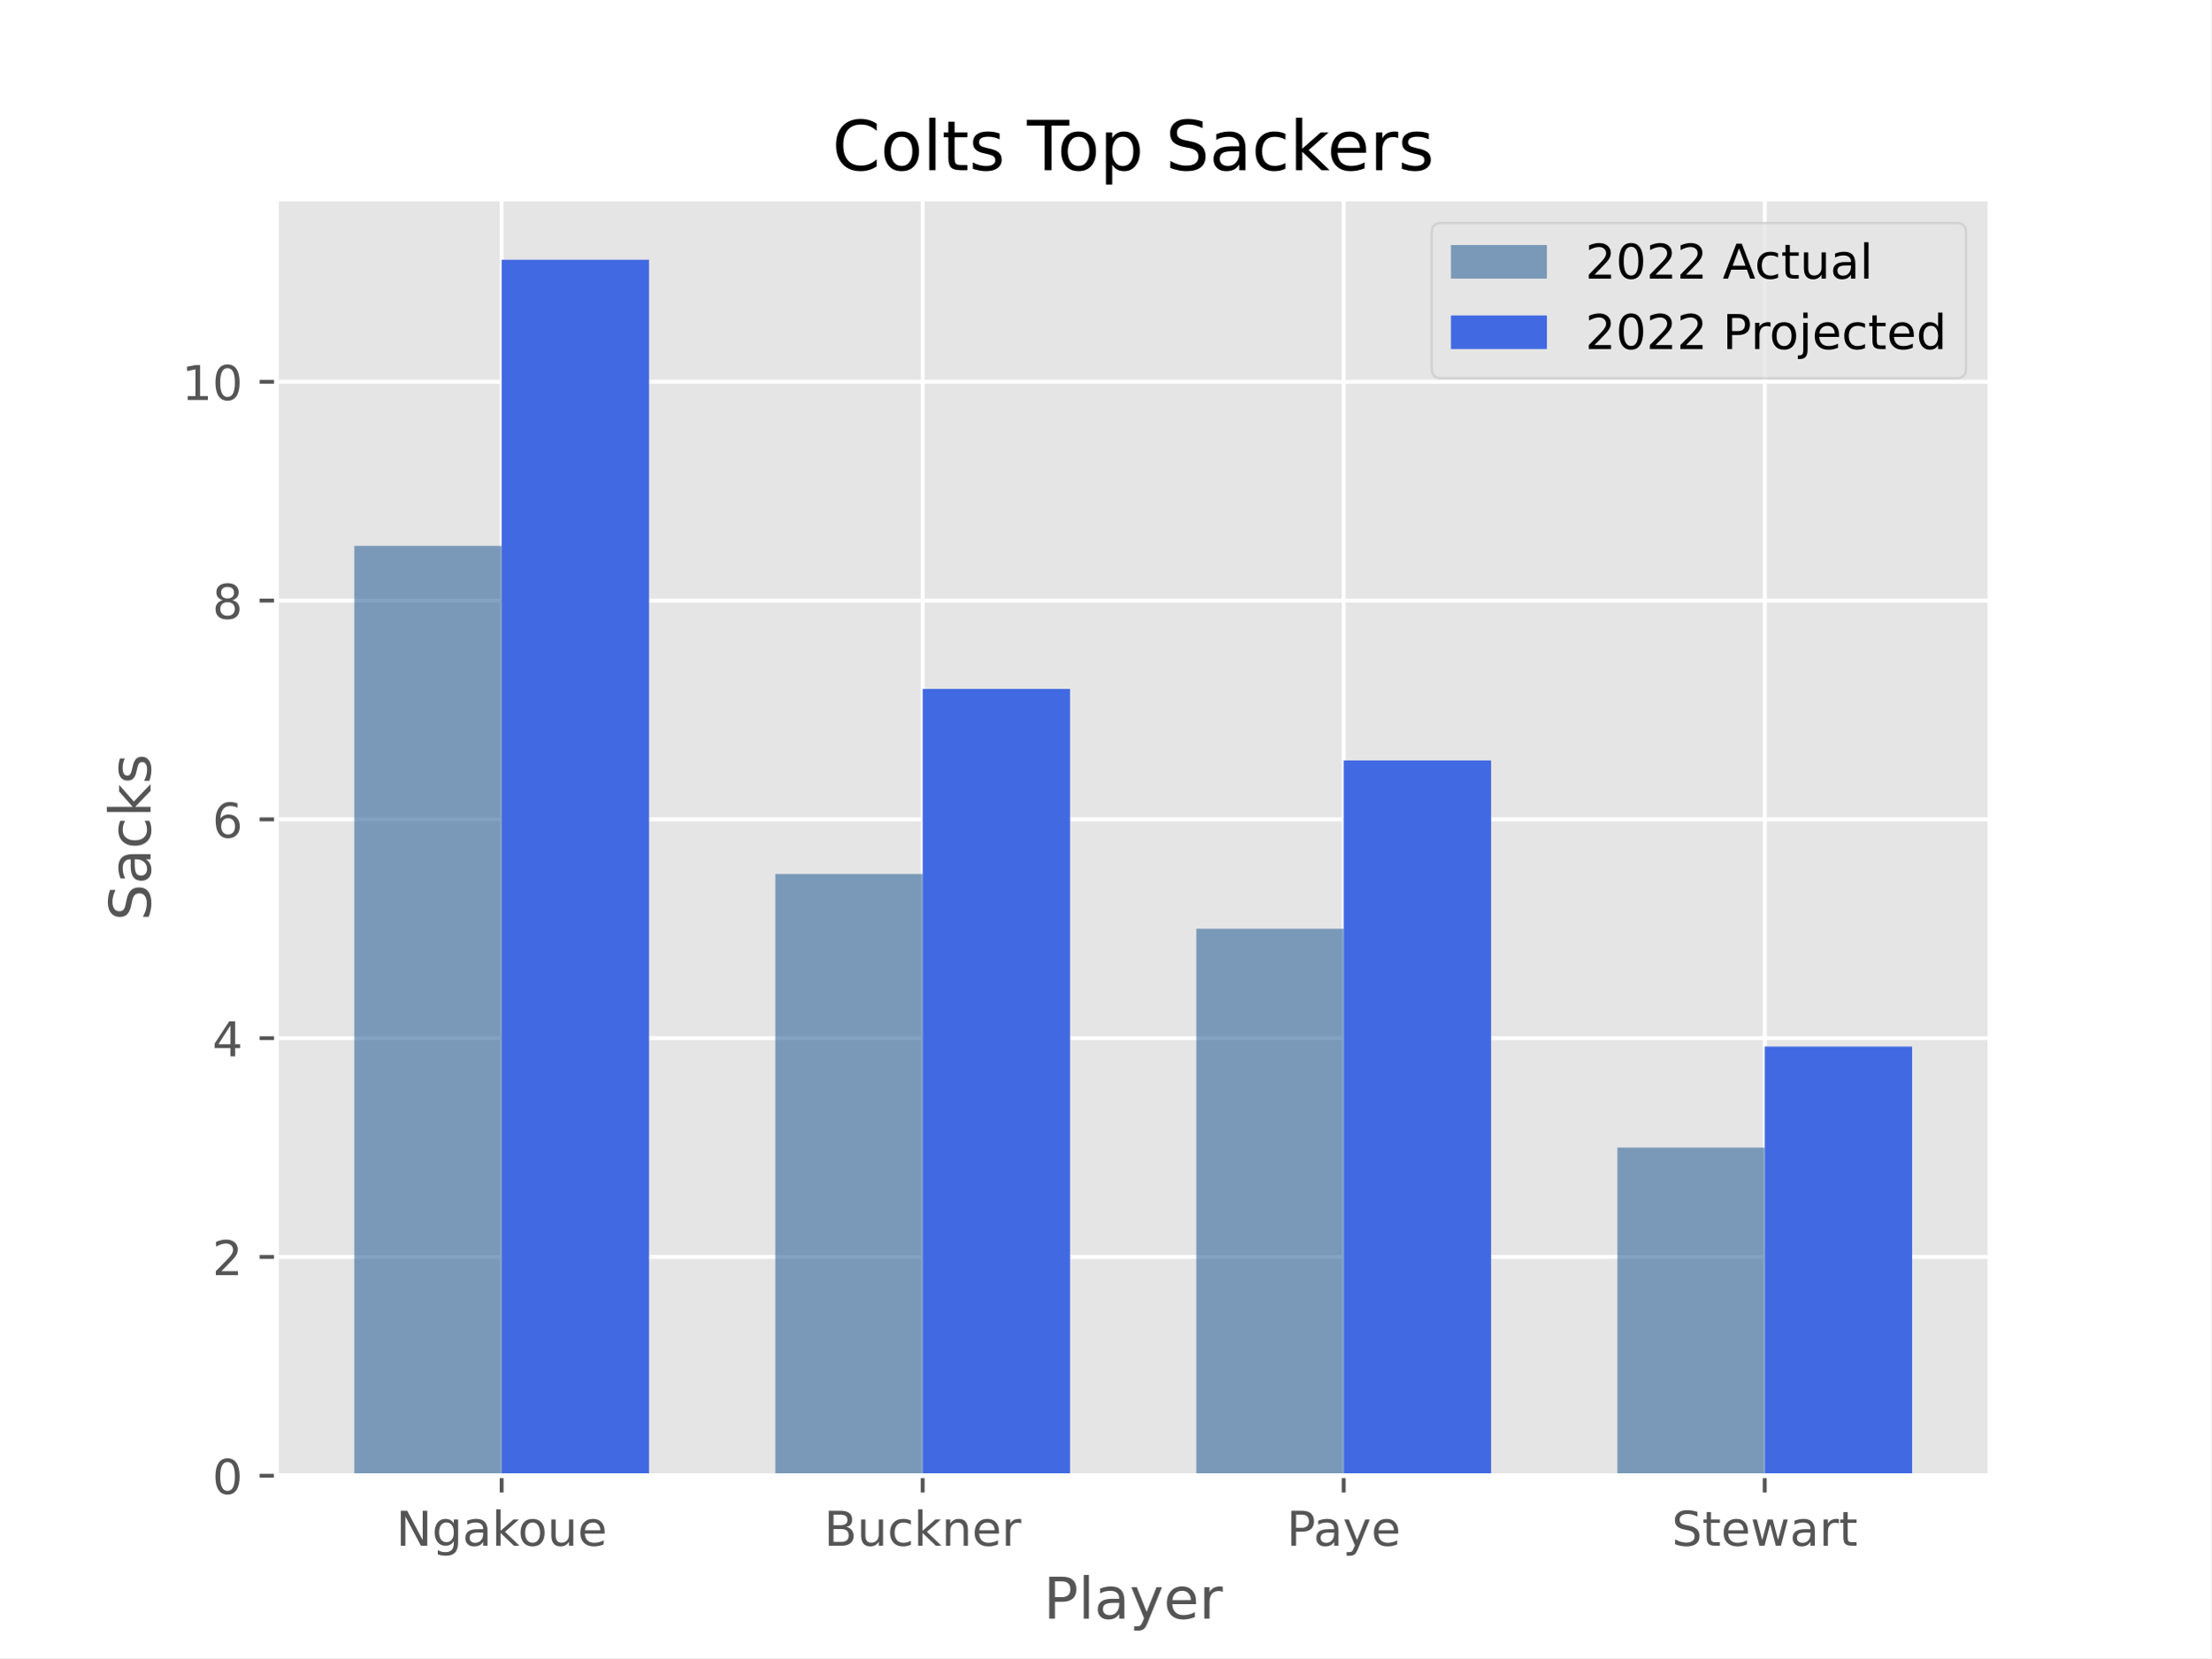
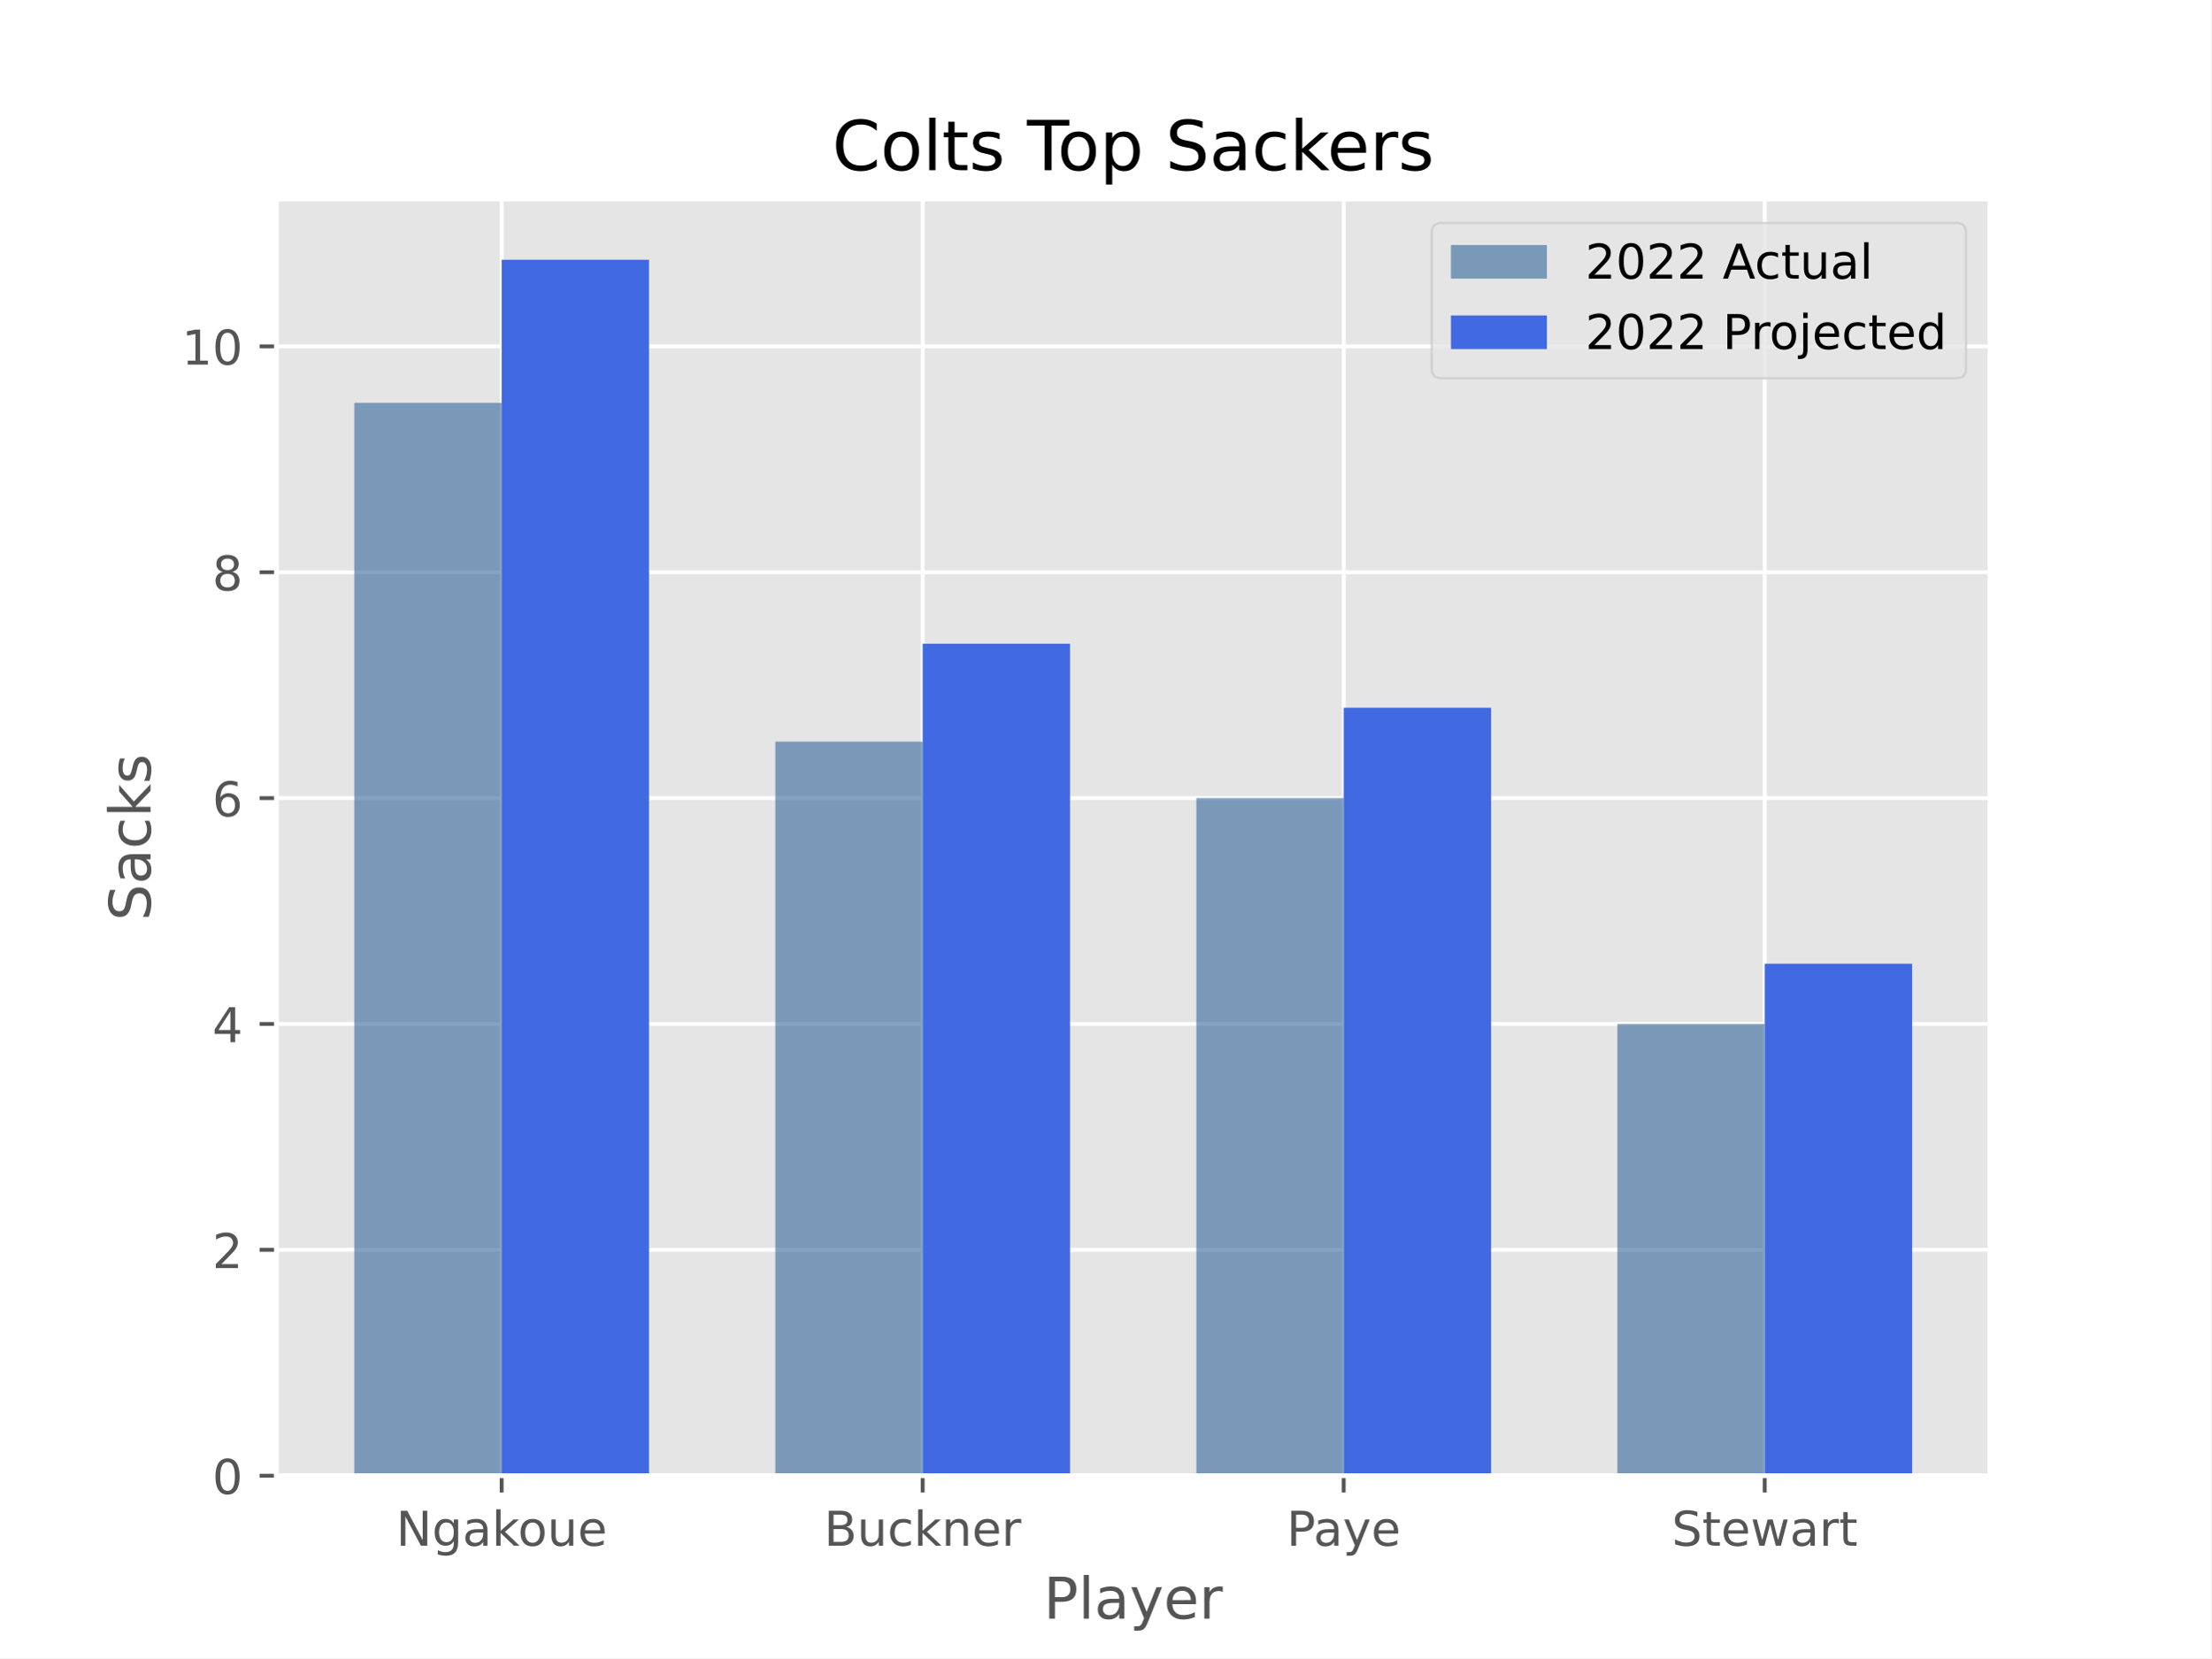
<svg xmlns="http://www.w3.org/2000/svg" xmlns:xlink="http://www.w3.org/1999/xlink" width="460.8pt" height="345.6pt" viewBox="0 0 460.8 345.6" version="1.1">
  <defs>
    <style type="text/css">*{stroke-linejoin: round; stroke-linecap: butt}</style>
  </defs>
  <g id="figure_1">
    <g id="patch_1">
      <path d="M 0 345.6  L 460.8 345.6  L 460.8 0  L 0 0  z " style="fill: #ffffff" />
    </g>
    <g id="axes_1">
      <g id="patch_2">
        <path d="M 57.6 307.584  L 414.72 307.584  L 414.72 41.472  L 57.6 41.472  z " style="fill: #e5e5e5" />
      </g>
      <g id="matplotlib.axis_1">
        <g id="xtick_1">
          <g id="line2d_1">
-             <path d="M 104.543 307.584  L 104.543 41.472  " clip-path="url(#p45dda1342d)" style="fill: none; stroke: #ffffff; stroke-width: 0.8; stroke-linecap: square" />
+             <path d="M 104.543 307.584  L 104.543 41.472  " clip-path="url(#p7281bfd0a5)" style="fill: none; stroke: #ffffff; stroke-width: 0.8; stroke-linecap: square" />
          </g>
          <g id="line2d_2">
            <defs>
-               <path id="mfc8bdf1be2" d="M 0 0  L 0 3.5  " style="stroke: #555555; stroke-width: 0.8" />
-             </defs>
-             <g>
-               <use xlink:href="#mfc8bdf1be2" x="104.543" y="307.584" style="fill: #555555; stroke: #555555; stroke-width: 0.8" />
+               <path id="m43ef9f3579" d="M 0 0  L 0 3.5  " style="stroke: #555555; stroke-width: 0.8" />
+             </defs>
+             <g>
+               <use xlink:href="#m43ef9f3579" x="104.543" y="307.584" style="fill: #555555; stroke: #555555; stroke-width: 0.8" />
            </g>
          </g>
          <g id="text_1">
            <g style="fill: #555555" transform="translate(82.54564 322.1824) scale(0.1 -0.1)">
              <defs>
                <path id="DejaVuSans-4e" d="M 628 4666  L 1478 4666  L 3547 763  L 3547 4666  L 4159 4666  L 4159 0  L 3309 0  L 1241 3903  L 1241 0  L 628 0  L 628 4666  z " transform="scale(0.015625)" />
                <path id="DejaVuSans-67" d="M 2906 1791  Q 2906 2416 2648 2759  Q 2391 3103 1925 3103  Q 1463 3103 1205 2759  Q 947 2416 947 1791  Q 947 1169 1205 825  Q 1463 481 1925 481  Q 2391 481 2648 825  Q 2906 1169 2906 1791  z M 3481 434  Q 3481 -459 3084 -895  Q 2688 -1331 1869 -1331  Q 1566 -1331 1297 -1286  Q 1028 -1241 775 -1147  L 775 -588  Q 1028 -725 1275 -790  Q 1522 -856 1778 -856  Q 2344 -856 2625 -561  Q 2906 -266 2906 331  L 2906 616  Q 2728 306 2450 153  Q 2172 0 1784 0  Q 1141 0 747 490  Q 353 981 353 1791  Q 353 2603 747 3093  Q 1141 3584 1784 3584  Q 2172 3584 2450 3431  Q 2728 3278 2906 2969  L 2906 3500  L 3481 3500  L 3481 434  z " transform="scale(0.015625)" />
                <path id="DejaVuSans-61" d="M 2194 1759  Q 1497 1759 1228 1600  Q 959 1441 959 1056  Q 959 750 1161 570  Q 1363 391 1709 391  Q 2188 391 2477 730  Q 2766 1069 2766 1631  L 2766 1759  L 2194 1759  z M 3341 1997  L 3341 0  L 2766 0  L 2766 531  Q 2569 213 2275 61  Q 1981 -91 1556 -91  Q 1019 -91 701 211  Q 384 513 384 1019  Q 384 1609 779 1909  Q 1175 2209 1959 2209  L 2766 2209  L 2766 2266  Q 2766 2663 2505 2880  Q 2244 3097 1772 3097  Q 1472 3097 1187 3025  Q 903 2953 641 2809  L 641 3341  Q 956 3463 1253 3523  Q 1550 3584 1831 3584  Q 2591 3584 2966 3190  Q 3341 2797 3341 1997  z " transform="scale(0.015625)" />
                <path id="DejaVuSans-6b" d="M 581 4863  L 1159 4863  L 1159 1991  L 2875 3500  L 3609 3500  L 1753 1863  L 3688 0  L 2938 0  L 1159 1709  L 1159 0  L 581 0  L 581 4863  z " transform="scale(0.015625)" />
                <path id="DejaVuSans-6f" d="M 1959 3097  Q 1497 3097 1228 2736  Q 959 2375 959 1747  Q 959 1119 1226 758  Q 1494 397 1959 397  Q 2419 397 2687 759  Q 2956 1122 2956 1747  Q 2956 2369 2687 2733  Q 2419 3097 1959 3097  z M 1959 3584  Q 2709 3584 3137 3096  Q 3566 2609 3566 1747  Q 3566 888 3137 398  Q 2709 -91 1959 -91  Q 1206 -91 779 398  Q 353 888 353 1747  Q 353 2609 779 3096  Q 1206 3584 1959 3584  z " transform="scale(0.015625)" />
                <path id="DejaVuSans-75" d="M 544 1381  L 544 3500  L 1119 3500  L 1119 1403  Q 1119 906 1312 657  Q 1506 409 1894 409  Q 2359 409 2629 706  Q 2900 1003 2900 1516  L 2900 3500  L 3475 3500  L 3475 0  L 2900 0  L 2900 538  Q 2691 219 2414 64  Q 2138 -91 1772 -91  Q 1169 -91 856 284  Q 544 659 544 1381  z M 1991 3584  L 1991 3584  z " transform="scale(0.015625)" />
                <path id="DejaVuSans-65" d="M 3597 1894  L 3597 1613  L 953 1613  Q 991 1019 1311 708  Q 1631 397 2203 397  Q 2534 397 2845 478  Q 3156 559 3463 722  L 3463 178  Q 3153 47 2828 -22  Q 2503 -91 2169 -91  Q 1331 -91 842 396  Q 353 884 353 1716  Q 353 2575 817 3079  Q 1281 3584 2069 3584  Q 2775 3584 3186 3129  Q 3597 2675 3597 1894  z M 3022 2063  Q 3016 2534 2758 2815  Q 2500 3097 2075 3097  Q 1594 3097 1305 2825  Q 1016 2553 972 2059  L 3022 2063  z " transform="scale(0.015625)" />
              </defs>
              <use xlink:href="#DejaVuSans-4e" />
              <use xlink:href="#DejaVuSans-67" x="74.805" />
              <use xlink:href="#DejaVuSans-61" x="138.281" />
              <use xlink:href="#DejaVuSans-6b" x="199.561" />
              <use xlink:href="#DejaVuSans-6f" x="253.846" />
              <use xlink:href="#DejaVuSans-75" x="315.027" />
              <use xlink:href="#DejaVuSans-65" x="378.406" />
            </g>
          </g>
        </g>
        <g id="xtick_2">
          <g id="line2d_3">
-             <path d="M 192.288 307.584  L 192.288 41.472  " clip-path="url(#p45dda1342d)" style="fill: none; stroke: #ffffff; stroke-width: 0.8; stroke-linecap: square" />
+             <path d="M 192.288 307.584  L 192.288 41.472  " clip-path="url(#p7281bfd0a5)" style="fill: none; stroke: #ffffff; stroke-width: 0.8; stroke-linecap: square" />
          </g>
          <g id="line2d_4">
            <g>
-               <use xlink:href="#mfc8bdf1be2" x="192.288" y="307.584" style="fill: #555555; stroke: #555555; stroke-width: 0.8" />
+               <use xlink:href="#m43ef9f3579" x="192.288" y="307.584" style="fill: #555555; stroke: #555555; stroke-width: 0.8" />
            </g>
          </g>
          <g id="text_2">
            <g style="fill: #555555" transform="translate(171.7432 322.1824) scale(0.1 -0.1)">
              <defs>
                <path id="DejaVuSans-42" d="M 1259 2228  L 1259 519  L 2272 519  Q 2781 519 3026 730  Q 3272 941 3272 1375  Q 3272 1813 3026 2020  Q 2781 2228 2272 2228  L 1259 2228  z M 1259 4147  L 1259 2741  L 2194 2741  Q 2656 2741 2882 2914  Q 3109 3088 3109 3444  Q 3109 3797 2882 3972  Q 2656 4147 2194 4147  L 1259 4147  z M 628 4666  L 2241 4666  Q 2963 4666 3353 4366  Q 3744 4066 3744 3513  Q 3744 3084 3544 2831  Q 3344 2578 2956 2516  Q 3422 2416 3680 2098  Q 3938 1781 3938 1306  Q 3938 681 3513 340  Q 3088 0 2303 0  L 628 0  L 628 4666  z " transform="scale(0.015625)" />
                <path id="DejaVuSans-63" d="M 3122 3366  L 3122 2828  Q 2878 2963 2633 3030  Q 2388 3097 2138 3097  Q 1578 3097 1268 2742  Q 959 2388 959 1747  Q 959 1106 1268 751  Q 1578 397 2138 397  Q 2388 397 2633 464  Q 2878 531 3122 666  L 3122 134  Q 2881 22 2623 -34  Q 2366 -91 2075 -91  Q 1284 -91 818 406  Q 353 903 353 1747  Q 353 2603 823 3093  Q 1294 3584 2113 3584  Q 2378 3584 2631 3529  Q 2884 3475 3122 3366  z " transform="scale(0.015625)" />
                <path id="DejaVuSans-6e" d="M 3513 2113  L 3513 0  L 2938 0  L 2938 2094  Q 2938 2591 2744 2837  Q 2550 3084 2163 3084  Q 1697 3084 1428 2787  Q 1159 2491 1159 1978  L 1159 0  L 581 0  L 581 3500  L 1159 3500  L 1159 2956  Q 1366 3272 1645 3428  Q 1925 3584 2291 3584  Q 2894 3584 3203 3211  Q 3513 2838 3513 2113  z " transform="scale(0.015625)" />
                <path id="DejaVuSans-72" d="M 2631 2963  Q 2534 3019 2420 3045  Q 2306 3072 2169 3072  Q 1681 3072 1420 2755  Q 1159 2438 1159 1844  L 1159 0  L 581 0  L 581 3500  L 1159 3500  L 1159 2956  Q 1341 3275 1631 3429  Q 1922 3584 2338 3584  Q 2397 3584 2469 3576  Q 2541 3569 2628 3553  L 2631 2963  z " transform="scale(0.015625)" />
              </defs>
              <use xlink:href="#DejaVuSans-42" />
              <use xlink:href="#DejaVuSans-75" x="68.604" />
              <use xlink:href="#DejaVuSans-63" x="131.982" />
              <use xlink:href="#DejaVuSans-6b" x="186.963" />
              <use xlink:href="#DejaVuSans-6e" x="244.873" />
              <use xlink:href="#DejaVuSans-65" x="308.252" />
              <use xlink:href="#DejaVuSans-72" x="369.775" />
            </g>
          </g>
        </g>
        <g id="xtick_3">
          <g id="line2d_5">
-             <path d="M 280.032 307.584  L 280.032 41.472  " clip-path="url(#p45dda1342d)" style="fill: none; stroke: #ffffff; stroke-width: 0.8; stroke-linecap: square" />
+             <path d="M 280.032 307.584  L 280.032 41.472  " clip-path="url(#p7281bfd0a5)" style="fill: none; stroke: #ffffff; stroke-width: 0.8; stroke-linecap: square" />
          </g>
          <g id="line2d_6">
            <g>
-               <use xlink:href="#mfc8bdf1be2" x="280.032" y="307.584" style="fill: #555555; stroke: #555555; stroke-width: 0.8" />
+               <use xlink:href="#m43ef9f3579" x="280.032" y="307.584" style="fill: #555555; stroke: #555555; stroke-width: 0.8" />
            </g>
          </g>
          <g id="text_3">
            <g style="fill: #555555" transform="translate(268.1424 322.1824) scale(0.1 -0.1)">
              <defs>
                <path id="DejaVuSans-50" d="M 1259 4147  L 1259 2394  L 2053 2394  Q 2494 2394 2734 2622  Q 2975 2850 2975 3272  Q 2975 3691 2734 3919  Q 2494 4147 2053 4147  L 1259 4147  z M 628 4666  L 2053 4666  Q 2838 4666 3239 4311  Q 3641 3956 3641 3272  Q 3641 2581 3239 2228  Q 2838 1875 2053 1875  L 1259 1875  L 1259 0  L 628 0  L 628 4666  z " transform="scale(0.015625)" />
                <path id="DejaVuSans-79" d="M 2059 -325  Q 1816 -950 1584 -1140  Q 1353 -1331 966 -1331  L 506 -1331  L 506 -850  L 844 -850  Q 1081 -850 1212 -737  Q 1344 -625 1503 -206  L 1606 56  L 191 3500  L 800 3500  L 1894 763  L 2988 3500  L 3597 3500  L 2059 -325  z " transform="scale(0.015625)" />
              </defs>
              <use xlink:href="#DejaVuSans-50" />
              <use xlink:href="#DejaVuSans-61" x="55.803" />
              <use xlink:href="#DejaVuSans-79" x="117.082" />
              <use xlink:href="#DejaVuSans-65" x="176.262" />
            </g>
          </g>
        </g>
        <g id="xtick_4">
          <g id="line2d_7">
-             <path d="M 367.777 307.584  L 367.777 41.472  " clip-path="url(#p45dda1342d)" style="fill: none; stroke: #ffffff; stroke-width: 0.8; stroke-linecap: square" />
+             <path d="M 367.777 307.584  L 367.777 41.472  " clip-path="url(#p7281bfd0a5)" style="fill: none; stroke: #ffffff; stroke-width: 0.8; stroke-linecap: square" />
          </g>
          <g id="line2d_8">
            <g>
-               <use xlink:href="#mfc8bdf1be2" x="367.777" y="307.584" style="fill: #555555; stroke: #555555; stroke-width: 0.8" />
+               <use xlink:href="#m43ef9f3579" x="367.777" y="307.584" style="fill: #555555; stroke: #555555; stroke-width: 0.8" />
            </g>
          </g>
          <g id="text_4">
            <g style="fill: #555555" transform="translate(348.397 322.1824) scale(0.1 -0.1)">
              <defs>
                <path id="DejaVuSans-53" d="M 3425 4513  L 3425 3897  Q 3066 4069 2747 4153  Q 2428 4238 2131 4238  Q 1616 4238 1336 4038  Q 1056 3838 1056 3469  Q 1056 3159 1242 3001  Q 1428 2844 1947 2747  L 2328 2669  Q 3034 2534 3370 2195  Q 3706 1856 3706 1288  Q 3706 609 3251 259  Q 2797 -91 1919 -91  Q 1588 -91 1214 -16  Q 841 59 441 206  L 441 856  Q 825 641 1194 531  Q 1563 422 1919 422  Q 2459 422 2753 634  Q 3047 847 3047 1241  Q 3047 1584 2836 1778  Q 2625 1972 2144 2069  L 1759 2144  Q 1053 2284 737 2584  Q 422 2884 422 3419  Q 422 4038 858 4394  Q 1294 4750 2059 4750  Q 2388 4750 2728 4690  Q 3069 4631 3425 4513  z " transform="scale(0.015625)" />
                <path id="DejaVuSans-74" d="M 1172 4494  L 1172 3500  L 2356 3500  L 2356 3053  L 1172 3053  L 1172 1153  Q 1172 725 1289 603  Q 1406 481 1766 481  L 2356 481  L 2356 0  L 1766 0  Q 1100 0 847 248  Q 594 497 594 1153  L 594 3053  L 172 3053  L 172 3500  L 594 3500  L 594 4494  L 1172 4494  z " transform="scale(0.015625)" />
                <path id="DejaVuSans-77" d="M 269 3500  L 844 3500  L 1563 769  L 2278 3500  L 2956 3500  L 3675 769  L 4391 3500  L 4966 3500  L 4050 0  L 3372 0  L 2619 2869  L 1863 0  L 1184 0  L 269 3500  z " transform="scale(0.015625)" />
              </defs>
              <use xlink:href="#DejaVuSans-53" />
              <use xlink:href="#DejaVuSans-74" x="63.477" />
              <use xlink:href="#DejaVuSans-65" x="102.686" />
              <use xlink:href="#DejaVuSans-77" x="164.209" />
              <use xlink:href="#DejaVuSans-61" x="245.996" />
              <use xlink:href="#DejaVuSans-72" x="307.275" />
              <use xlink:href="#DejaVuSans-74" x="348.389" />
            </g>
          </g>
        </g>
        <g id="text_5">
          <g style="fill: #555555" transform="translate(217.4888 337.3802) scale(0.12 -0.12)">
            <defs>
              <path id="DejaVuSans-6c" d="M 603 4863  L 1178 4863  L 1178 0  L 603 0  L 603 4863  z " transform="scale(0.015625)" />
            </defs>
            <use xlink:href="#DejaVuSans-50" />
            <use xlink:href="#DejaVuSans-6c" x="60.303" />
            <use xlink:href="#DejaVuSans-61" x="88.086" />
            <use xlink:href="#DejaVuSans-79" x="149.365" />
            <use xlink:href="#DejaVuSans-65" x="208.545" />
            <use xlink:href="#DejaVuSans-72" x="270.068" />
          </g>
        </g>
      </g>
      <g id="matplotlib.axis_2">
        <g id="ytick_1">
          <g id="line2d_9">
-             <path d="M 57.6 307.584  L 414.72 307.584  " clip-path="url(#p45dda1342d)" style="fill: none; stroke: #ffffff; stroke-width: 0.8; stroke-linecap: square" />
+             <path d="M 57.6 307.584  L 414.72 307.584  " clip-path="url(#p7281bfd0a5)" style="fill: none; stroke: #ffffff; stroke-width: 0.8; stroke-linecap: square" />
          </g>
          <g id="line2d_10">
            <defs>
-               <path id="m7164f2a6f6" d="M 0 0  L -3.5 0  " style="stroke: #555555; stroke-width: 0.8" />
-             </defs>
-             <g>
-               <use xlink:href="#m7164f2a6f6" x="57.6" y="307.584" style="fill: #555555; stroke: #555555; stroke-width: 0.8" />
+               <path id="m8200a061d7" d="M 0 0  L -3.5 0  " style="stroke: #555555; stroke-width: 0.8" />
+             </defs>
+             <g>
+               <use xlink:href="#m8200a061d7" x="57.6" y="307.584" style="fill: #555555; stroke: #555555; stroke-width: 0.8" />
            </g>
          </g>
          <g id="text_6">
            <g style="fill: #555555" transform="translate(44.2375 311.3832) scale(0.1 -0.1)">
              <defs>
                <path id="DejaVuSans-30" d="M 2034 4250  Q 1547 4250 1301 3770  Q 1056 3291 1056 2328  Q 1056 1369 1301 889  Q 1547 409 2034 409  Q 2525 409 2770 889  Q 3016 1369 3016 2328  Q 3016 3291 2770 3770  Q 2525 4250 2034 4250  z M 2034 4750  Q 2819 4750 3233 4129  Q 3647 3509 3647 2328  Q 3647 1150 3233 529  Q 2819 -91 2034 -91  Q 1250 -91 836 529  Q 422 1150 422 2328  Q 422 3509 836 4129  Q 1250 4750 2034 4750  z " transform="scale(0.015625)" />
              </defs>
              <use xlink:href="#DejaVuSans-30" />
            </g>
          </g>
        </g>
        <g id="ytick_2">
          <g id="line2d_11">
-             <path d="M 57.6 261.982  L 414.72 261.982  " clip-path="url(#p45dda1342d)" style="fill: none; stroke: #ffffff; stroke-width: 0.8; stroke-linecap: square" />
+             <path d="M 57.6 260.505  L 414.72 260.505  " clip-path="url(#p7281bfd0a5)" style="fill: none; stroke: #ffffff; stroke-width: 0.8; stroke-linecap: square" />
          </g>
          <g id="line2d_12">
            <g>
-               <use xlink:href="#m7164f2a6f6" x="57.6" y="261.982" style="fill: #555555; stroke: #555555; stroke-width: 0.8" />
+               <use xlink:href="#m8200a061d7" x="57.6" y="260.505" style="fill: #555555; stroke: #555555; stroke-width: 0.8" />
            </g>
          </g>
          <g id="text_7">
-             <g style="fill: #555555" transform="translate(44.2375 265.7816) scale(0.1 -0.1)">
+             <g style="fill: #555555" transform="translate(44.2375 264.3046) scale(0.1 -0.1)">
              <defs>
                <path id="DejaVuSans-32" d="M 1228 531  L 3431 531  L 3431 0  L 469 0  L 469 531  Q 828 903 1448 1529  Q 2069 2156 2228 2338  Q 2531 2678 2651 2914  Q 2772 3150 2772 3378  Q 2772 3750 2511 3984  Q 2250 4219 1831 4219  Q 1534 4219 1204 4116  Q 875 4013 500 3803  L 500 4441  Q 881 4594 1212 4672  Q 1544 4750 1819 4750  Q 2544 4750 2975 4387  Q 3406 4025 3406 3419  Q 3406 3131 3298 2873  Q 3191 2616 2906 2266  Q 2828 2175 2409 1742  Q 1991 1309 1228 531  z " transform="scale(0.015625)" />
              </defs>
              <use xlink:href="#DejaVuSans-32" />
            </g>
          </g>
        </g>
        <g id="ytick_3">
          <g id="line2d_13">
-             <path d="M 57.6 216.381  L 414.72 216.381  " clip-path="url(#p45dda1342d)" style="fill: none; stroke: #ffffff; stroke-width: 0.8; stroke-linecap: square" />
+             <path d="M 57.6 213.427  L 414.72 213.427  " clip-path="url(#p7281bfd0a5)" style="fill: none; stroke: #ffffff; stroke-width: 0.8; stroke-linecap: square" />
          </g>
          <g id="line2d_14">
            <g>
-               <use xlink:href="#m7164f2a6f6" x="57.6" y="216.381" style="fill: #555555; stroke: #555555; stroke-width: 0.8" />
+               <use xlink:href="#m8200a061d7" x="57.6" y="213.427" style="fill: #555555; stroke: #555555; stroke-width: 0.8" />
            </g>
          </g>
          <g id="text_8">
-             <g style="fill: #555555" transform="translate(44.2375 220.1799) scale(0.1 -0.1)">
+             <g style="fill: #555555" transform="translate(44.2375 217.2259) scale(0.1 -0.1)">
              <defs>
                <path id="DejaVuSans-34" d="M 2419 4116  L 825 1625  L 2419 1625  L 2419 4116  z M 2253 4666  L 3047 4666  L 3047 1625  L 3713 1625  L 3713 1100  L 3047 1100  L 3047 0  L 2419 0  L 2419 1100  L 313 1100  L 313 1709  L 2253 4666  z " transform="scale(0.015625)" />
              </defs>
              <use xlink:href="#DejaVuSans-34" />
            </g>
          </g>
        </g>
        <g id="ytick_4">
          <g id="line2d_15">
-             <path d="M 57.6 170.779  L 414.72 170.779  " clip-path="url(#p45dda1342d)" style="fill: none; stroke: #ffffff; stroke-width: 0.8; stroke-linecap: square" />
+             <path d="M 57.6 166.348  L 414.72 166.348  " clip-path="url(#p7281bfd0a5)" style="fill: none; stroke: #ffffff; stroke-width: 0.8; stroke-linecap: square" />
          </g>
          <g id="line2d_16">
            <g>
-               <use xlink:href="#m7164f2a6f6" x="57.6" y="170.779" style="fill: #555555; stroke: #555555; stroke-width: 0.8" />
+               <use xlink:href="#m8200a061d7" x="57.6" y="166.348" style="fill: #555555; stroke: #555555; stroke-width: 0.8" />
            </g>
          </g>
          <g id="text_9">
-             <g style="fill: #555555" transform="translate(44.2375 174.5782) scale(0.1 -0.1)">
+             <g style="fill: #555555" transform="translate(44.2375 170.1473) scale(0.1 -0.1)">
              <defs>
                <path id="DejaVuSans-36" d="M 2113 2584  Q 1688 2584 1439 2293  Q 1191 2003 1191 1497  Q 1191 994 1439 701  Q 1688 409 2113 409  Q 2538 409 2786 701  Q 3034 994 3034 1497  Q 3034 2003 2786 2293  Q 2538 2584 2113 2584  z M 3366 4563  L 3366 3988  Q 3128 4100 2886 4159  Q 2644 4219 2406 4219  Q 1781 4219 1451 3797  Q 1122 3375 1075 2522  Q 1259 2794 1537 2939  Q 1816 3084 2150 3084  Q 2853 3084 3261 2657  Q 3669 2231 3669 1497  Q 3669 778 3244 343  Q 2819 -91 2113 -91  Q 1303 -91 875 529  Q 447 1150 447 2328  Q 447 3434 972 4092  Q 1497 4750 2381 4750  Q 2619 4750 2861 4703  Q 3103 4656 3366 4563  z " transform="scale(0.015625)" />
              </defs>
              <use xlink:href="#DejaVuSans-36" />
            </g>
          </g>
        </g>
        <g id="ytick_5">
          <g id="line2d_17">
-             <path d="M 57.6 125.177  L 414.72 125.177  " clip-path="url(#p45dda1342d)" style="fill: none; stroke: #ffffff; stroke-width: 0.8; stroke-linecap: square" />
+             <path d="M 57.6 119.269  L 414.72 119.269  " clip-path="url(#p7281bfd0a5)" style="fill: none; stroke: #ffffff; stroke-width: 0.8; stroke-linecap: square" />
          </g>
          <g id="line2d_18">
            <g>
-               <use xlink:href="#m7164f2a6f6" x="57.6" y="125.177" style="fill: #555555; stroke: #555555; stroke-width: 0.8" />
+               <use xlink:href="#m8200a061d7" x="57.6" y="119.269" style="fill: #555555; stroke: #555555; stroke-width: 0.8" />
            </g>
          </g>
          <g id="text_10">
-             <g style="fill: #555555" transform="translate(44.2375 128.9766) scale(0.1 -0.1)">
+             <g style="fill: #555555" transform="translate(44.2375 123.0687) scale(0.1 -0.1)">
              <defs>
                <path id="DejaVuSans-38" d="M 2034 2216  Q 1584 2216 1326 1975  Q 1069 1734 1069 1313  Q 1069 891 1326 650  Q 1584 409 2034 409  Q 2484 409 2743 651  Q 3003 894 3003 1313  Q 3003 1734 2745 1975  Q 2488 2216 2034 2216  z M 1403 2484  Q 997 2584 770 2862  Q 544 3141 544 3541  Q 544 4100 942 4425  Q 1341 4750 2034 4750  Q 2731 4750 3128 4425  Q 3525 4100 3525 3541  Q 3525 3141 3298 2862  Q 3072 2584 2669 2484  Q 3125 2378 3379 2068  Q 3634 1759 3634 1313  Q 3634 634 3220 271  Q 2806 -91 2034 -91  Q 1263 -91 848 271  Q 434 634 434 1313  Q 434 1759 690 2068  Q 947 2378 1403 2484  z M 1172 3481  Q 1172 3119 1398 2916  Q 1625 2713 2034 2713  Q 2441 2713 2670 2916  Q 2900 3119 2900 3481  Q 2900 3844 2670 4047  Q 2441 4250 2034 4250  Q 1625 4250 1398 4047  Q 1172 3844 1172 3481  z " transform="scale(0.015625)" />
              </defs>
              <use xlink:href="#DejaVuSans-38" />
            </g>
          </g>
        </g>
        <g id="ytick_6">
          <g id="line2d_19">
-             <path d="M 57.6 79.576  L 414.72 79.576  " clip-path="url(#p45dda1342d)" style="fill: none; stroke: #ffffff; stroke-width: 0.8; stroke-linecap: square" />
+             <path d="M 57.6 72.191  L 414.72 72.191  " clip-path="url(#p7281bfd0a5)" style="fill: none; stroke: #ffffff; stroke-width: 0.8; stroke-linecap: square" />
          </g>
          <g id="line2d_20">
            <g>
-               <use xlink:href="#m7164f2a6f6" x="57.6" y="79.576" style="fill: #555555; stroke: #555555; stroke-width: 0.8" />
+               <use xlink:href="#m8200a061d7" x="57.6" y="72.191" style="fill: #555555; stroke: #555555; stroke-width: 0.8" />
            </g>
          </g>
          <g id="text_11">
-             <g style="fill: #555555" transform="translate(37.875 83.37491) scale(0.1 -0.1)">
+             <g style="fill: #555555" transform="translate(37.875 75.99003) scale(0.1 -0.1)">
              <defs>
                <path id="DejaVuSans-31" d="M 794 531  L 1825 531  L 1825 4091  L 703 3866  L 703 4441  L 1819 4666  L 2450 4666  L 2450 531  L 3481 531  L 3481 0  L 794 0  L 794 531  z " transform="scale(0.015625)" />
              </defs>
              <use xlink:href="#DejaVuSans-31" />
              <use xlink:href="#DejaVuSans-30" x="63.623" />
            </g>
          </g>
        </g>
        <g id="text_12">
          <g style="fill: #555555" transform="translate(31.37937 191.913) rotate(-90) scale(0.12 -0.12)">
            <defs>
              <path id="DejaVuSans-73" d="M 2834 3397  L 2834 2853  Q 2591 2978 2328 3040  Q 2066 3103 1784 3103  Q 1356 3103 1142 2972  Q 928 2841 928 2578  Q 928 2378 1081 2264  Q 1234 2150 1697 2047  L 1894 2003  Q 2506 1872 2764 1633  Q 3022 1394 3022 966  Q 3022 478 2636 193  Q 2250 -91 1575 -91  Q 1294 -91 989 -36  Q 684 19 347 128  L 347 722  Q 666 556 975 473  Q 1284 391 1588 391  Q 1994 391 2212 530  Q 2431 669 2431 922  Q 2431 1156 2273 1281  Q 2116 1406 1581 1522  L 1381 1569  Q 847 1681 609 1914  Q 372 2147 372 2553  Q 372 3047 722 3315  Q 1072 3584 1716 3584  Q 2034 3584 2315 3537  Q 2597 3491 2834 3397  z " transform="scale(0.015625)" />
            </defs>
            <use xlink:href="#DejaVuSans-53" />
            <use xlink:href="#DejaVuSans-61" x="63.477" />
            <use xlink:href="#DejaVuSans-63" x="124.756" />
            <use xlink:href="#DejaVuSans-6b" x="179.736" />
            <use xlink:href="#DejaVuSans-73" x="237.646" />
          </g>
        </g>
      </g>
      <g id="patch_3">
-         <path d="M 73.833 307.584  L 104.543 307.584  L 104.543 113.777  L 73.833 113.777  z " clip-path="url(#p45dda1342d)" style="fill: #336699; fill-opacity: 0.6" />
+         <path d="M 73.833 307.584  L 104.543 307.584  L 104.543 83.96  L 73.833 83.96  z " clip-path="url(#p7281bfd0a5)" style="fill: #336699; fill-opacity: 0.6" />
      </g>
      <g id="patch_4">
-         <path d="M 161.577 307.584  L 192.288 307.584  L 192.288 182.179  L 161.577 182.179  z " clip-path="url(#p45dda1342d)" style="fill: #336699; fill-opacity: 0.6" />
+         <path d="M 161.577 307.584  L 192.288 307.584  L 192.288 154.578  L 161.577 154.578  z " clip-path="url(#p7281bfd0a5)" style="fill: #336699; fill-opacity: 0.6" />
      </g>
      <g id="patch_5">
-         <path d="M 249.322 307.584  L 280.032 307.584  L 280.032 193.58  L 249.322 193.58  z " clip-path="url(#p45dda1342d)" style="fill: #336699; fill-opacity: 0.6" />
+         <path d="M 249.322 307.584  L 280.032 307.584  L 280.032 166.348  L 249.322 166.348  z " clip-path="url(#p7281bfd0a5)" style="fill: #336699; fill-opacity: 0.6" />
      </g>
      <g id="patch_6">
-         <path d="M 337.066 307.584  L 367.777 307.584  L 367.777 239.182  L 337.066 239.182  z " clip-path="url(#p45dda1342d)" style="fill: #336699; fill-opacity: 0.6" />
+         <path d="M 337.066 307.584  L 367.777 307.584  L 367.777 213.427  L 337.066 213.427  z " clip-path="url(#p7281bfd0a5)" style="fill: #336699; fill-opacity: 0.6" />
      </g>
      <g id="patch_7">
-         <path d="M 104.543 307.584  L 135.254 307.584  L 135.254 54.144  L 104.543 54.144  z " clip-path="url(#p45dda1342d)" style="fill: #4169e1" />
+         <path d="M 104.543 307.584  L 135.254 307.584  L 135.254 54.144  L 104.543 54.144  z " clip-path="url(#p7281bfd0a5)" style="fill: #4169e1" />
      </g>
      <g id="patch_8">
-         <path d="M 192.288 307.584  L 222.998 307.584  L 222.998 143.593  L 192.288 143.593  z " clip-path="url(#p45dda1342d)" style="fill: #4169e1" />
+         <path d="M 192.288 307.584  L 222.998 307.584  L 222.998 134.178  L 192.288 134.178  z " clip-path="url(#p7281bfd0a5)" style="fill: #4169e1" />
      </g>
      <g id="patch_9">
-         <path d="M 280.032 307.584  L 310.743 307.584  L 310.743 158.502  L 280.032 158.502  z " clip-path="url(#p45dda1342d)" style="fill: #4169e1" />
+         <path d="M 280.032 307.584  L 310.743 307.584  L 310.743 147.517  L 280.032 147.517  z " clip-path="url(#p7281bfd0a5)" style="fill: #4169e1" />
      </g>
      <g id="patch_10">
-         <path d="M 367.777 307.584  L 398.487 307.584  L 398.487 218.135  L 367.777 218.135  z " clip-path="url(#p45dda1342d)" style="fill: #4169e1" />
+         <path d="M 367.777 307.584  L 398.487 307.584  L 398.487 200.872  L 367.777 200.872  z " clip-path="url(#p7281bfd0a5)" style="fill: #4169e1" />
      </g>
      <g id="patch_11">
        <path d="M 57.6 307.584  L 57.6 41.472  " style="fill: none; stroke: #ffffff; stroke-linejoin: miter; stroke-linecap: square" />
      </g>
      <g id="patch_12">
        <path d="M 414.72 307.584  L 414.72 41.472  " style="fill: none; stroke: #ffffff; stroke-linejoin: miter; stroke-linecap: square" />
      </g>
      <g id="patch_13">
        <path d="M 57.6 307.584  L 414.72 307.584  " style="fill: none; stroke: #ffffff; stroke-linejoin: miter; stroke-linecap: square" />
      </g>
      <g id="patch_14">
        <path d="M 57.6 41.472  L 414.72 41.472  " style="fill: none; stroke: #ffffff; stroke-linejoin: miter; stroke-linecap: square" />
      </g>
      <g id="text_13">
        <g transform="translate(173.4356 35.472) scale(0.144 -0.144)">
          <defs>
            <path id="DejaVuSans-43" d="M 4122 4306  L 4122 3641  Q 3803 3938 3442 4084  Q 3081 4231 2675 4231  Q 1875 4231 1450 3742  Q 1025 3253 1025 2328  Q 1025 1406 1450 917  Q 1875 428 2675 428  Q 3081 428 3442 575  Q 3803 722 4122 1019  L 4122 359  Q 3791 134 3420 21  Q 3050 -91 2638 -91  Q 1578 -91 968 557  Q 359 1206 359 2328  Q 359 3453 968 4101  Q 1578 4750 2638 4750  Q 3056 4750 3426 4639  Q 3797 4528 4122 4306  z " transform="scale(0.015625)" />
            <path id="DejaVuSans-20" transform="scale(0.015625)" />
            <path id="DejaVuSans-54" d="M -19 4666  L 3928 4666  L 3928 4134  L 2272 4134  L 2272 0  L 1638 0  L 1638 4134  L -19 4134  L -19 4666  z " transform="scale(0.015625)" />
            <path id="DejaVuSans-70" d="M 1159 525  L 1159 -1331  L 581 -1331  L 581 3500  L 1159 3500  L 1159 2969  Q 1341 3281 1617 3432  Q 1894 3584 2278 3584  Q 2916 3584 3314 3078  Q 3713 2572 3713 1747  Q 3713 922 3314 415  Q 2916 -91 2278 -91  Q 1894 -91 1617 61  Q 1341 213 1159 525  z M 3116 1747  Q 3116 2381 2855 2742  Q 2594 3103 2138 3103  Q 1681 3103 1420 2742  Q 1159 2381 1159 1747  Q 1159 1113 1420 752  Q 1681 391 2138 391  Q 2594 391 2855 752  Q 3116 1113 3116 1747  z " transform="scale(0.015625)" />
          </defs>
          <use xlink:href="#DejaVuSans-43" />
          <use xlink:href="#DejaVuSans-6f" x="69.824" />
          <use xlink:href="#DejaVuSans-6c" x="131.006" />
          <use xlink:href="#DejaVuSans-74" x="158.789" />
          <use xlink:href="#DejaVuSans-73" x="197.998" />
          <use xlink:href="#DejaVuSans-20" x="250.098" />
          <use xlink:href="#DejaVuSans-54" x="281.885" />
          <use xlink:href="#DejaVuSans-6f" x="325.969" />
          <use xlink:href="#DejaVuSans-70" x="387.15" />
          <use xlink:href="#DejaVuSans-20" x="450.627" />
          <use xlink:href="#DejaVuSans-53" x="482.414" />
          <use xlink:href="#DejaVuSans-61" x="545.891" />
          <use xlink:href="#DejaVuSans-63" x="607.17" />
          <use xlink:href="#DejaVuSans-6b" x="662.15" />
          <use xlink:href="#DejaVuSans-65" x="716.436" />
          <use xlink:href="#DejaVuSans-72" x="777.959" />
          <use xlink:href="#DejaVuSans-73" x="819.072" />
        </g>
      </g>
      <g id="legend_1">
        <g id="patch_15">
          <path d="M 300.381 78.828  L 407.72 78.828  Q 409.72 78.828 409.72 76.828  L 409.72 48.472  Q 409.72 46.472 407.72 46.472  L 300.381 46.472  Q 298.381 46.472 298.381 48.472  L 298.381 76.828  Q 298.381 78.828 300.381 78.828  z " style="fill: #e5e5e5; opacity: 0.8; stroke: #cccccc; stroke-width: 0.5; stroke-linejoin: miter" />
        </g>
        <g id="patch_16">
          <path d="M 302.381 58.07  L 322.381 58.07  L 322.381 51.07  L 302.381 51.07  z " style="fill: #336699; fill-opacity: 0.6" />
        </g>
        <g id="text_14">
          <g transform="translate(330.3809 58.07044) scale(0.1 -0.1)">
            <defs>
              <path id="DejaVuSans-41" d="M 2188 4044  L 1331 1722  L 3047 1722  L 2188 4044  z M 1831 4666  L 2547 4666  L 4325 0  L 3669 0  L 3244 1197  L 1141 1197  L 716 0  L 50 0  L 1831 4666  z " transform="scale(0.015625)" />
            </defs>
            <use xlink:href="#DejaVuSans-32" />
            <use xlink:href="#DejaVuSans-30" x="63.623" />
            <use xlink:href="#DejaVuSans-32" x="127.246" />
            <use xlink:href="#DejaVuSans-32" x="190.869" />
            <use xlink:href="#DejaVuSans-20" x="254.492" />
            <use xlink:href="#DejaVuSans-41" x="286.279" />
            <use xlink:href="#DejaVuSans-63" x="352.938" />
            <use xlink:href="#DejaVuSans-74" x="407.918" />
            <use xlink:href="#DejaVuSans-75" x="447.127" />
            <use xlink:href="#DejaVuSans-61" x="510.506" />
            <use xlink:href="#DejaVuSans-6c" x="571.785" />
          </g>
        </g>
        <g id="patch_17">
          <path d="M 302.381 72.749  L 322.381 72.749  L 322.381 65.749  L 302.381 65.749  z " style="fill: #4169e1" />
        </g>
        <g id="text_15">
          <g transform="translate(330.3809 72.74856) scale(0.1 -0.1)">
            <defs>
              <path id="DejaVuSans-6a" d="M 603 3500  L 1178 3500  L 1178 -63  Q 1178 -731 923 -1031  Q 669 -1331 103 -1331  L -116 -1331  L -116 -844  L 38 -844  Q 366 -844 484 -692  Q 603 -541 603 -63  L 603 3500  z M 603 4863  L 1178 4863  L 1178 4134  L 603 4134  L 603 4863  z " transform="scale(0.015625)" />
              <path id="DejaVuSans-64" d="M 2906 2969  L 2906 4863  L 3481 4863  L 3481 0  L 2906 0  L 2906 525  Q 2725 213 2448 61  Q 2172 -91 1784 -91  Q 1150 -91 751 415  Q 353 922 353 1747  Q 353 2572 751 3078  Q 1150 3584 1784 3584  Q 2172 3584 2448 3432  Q 2725 3281 2906 2969  z M 947 1747  Q 947 1113 1208 752  Q 1469 391 1925 391  Q 2381 391 2643 752  Q 2906 1113 2906 1747  Q 2906 2381 2643 2742  Q 2381 3103 1925 3103  Q 1469 3103 1208 2742  Q 947 2381 947 1747  z " transform="scale(0.015625)" />
            </defs>
            <use xlink:href="#DejaVuSans-32" />
            <use xlink:href="#DejaVuSans-30" x="63.623" />
            <use xlink:href="#DejaVuSans-32" x="127.246" />
            <use xlink:href="#DejaVuSans-32" x="190.869" />
            <use xlink:href="#DejaVuSans-20" x="254.492" />
            <use xlink:href="#DejaVuSans-50" x="286.279" />
            <use xlink:href="#DejaVuSans-72" x="344.832" />
            <use xlink:href="#DejaVuSans-6f" x="383.695" />
            <use xlink:href="#DejaVuSans-6a" x="444.877" />
            <use xlink:href="#DejaVuSans-65" x="472.66" />
            <use xlink:href="#DejaVuSans-63" x="534.184" />
            <use xlink:href="#DejaVuSans-74" x="589.164" />
            <use xlink:href="#DejaVuSans-65" x="628.373" />
            <use xlink:href="#DejaVuSans-64" x="689.896" />
          </g>
        </g>
      </g>
    </g>
  </g>
  <defs>
-     <clipPath id="p45dda1342d">
+     <clipPath id="p7281bfd0a5">
      <rect x="57.6" y="41.472" width="357.12" height="266.112" />
    </clipPath>
  </defs>
</svg>
